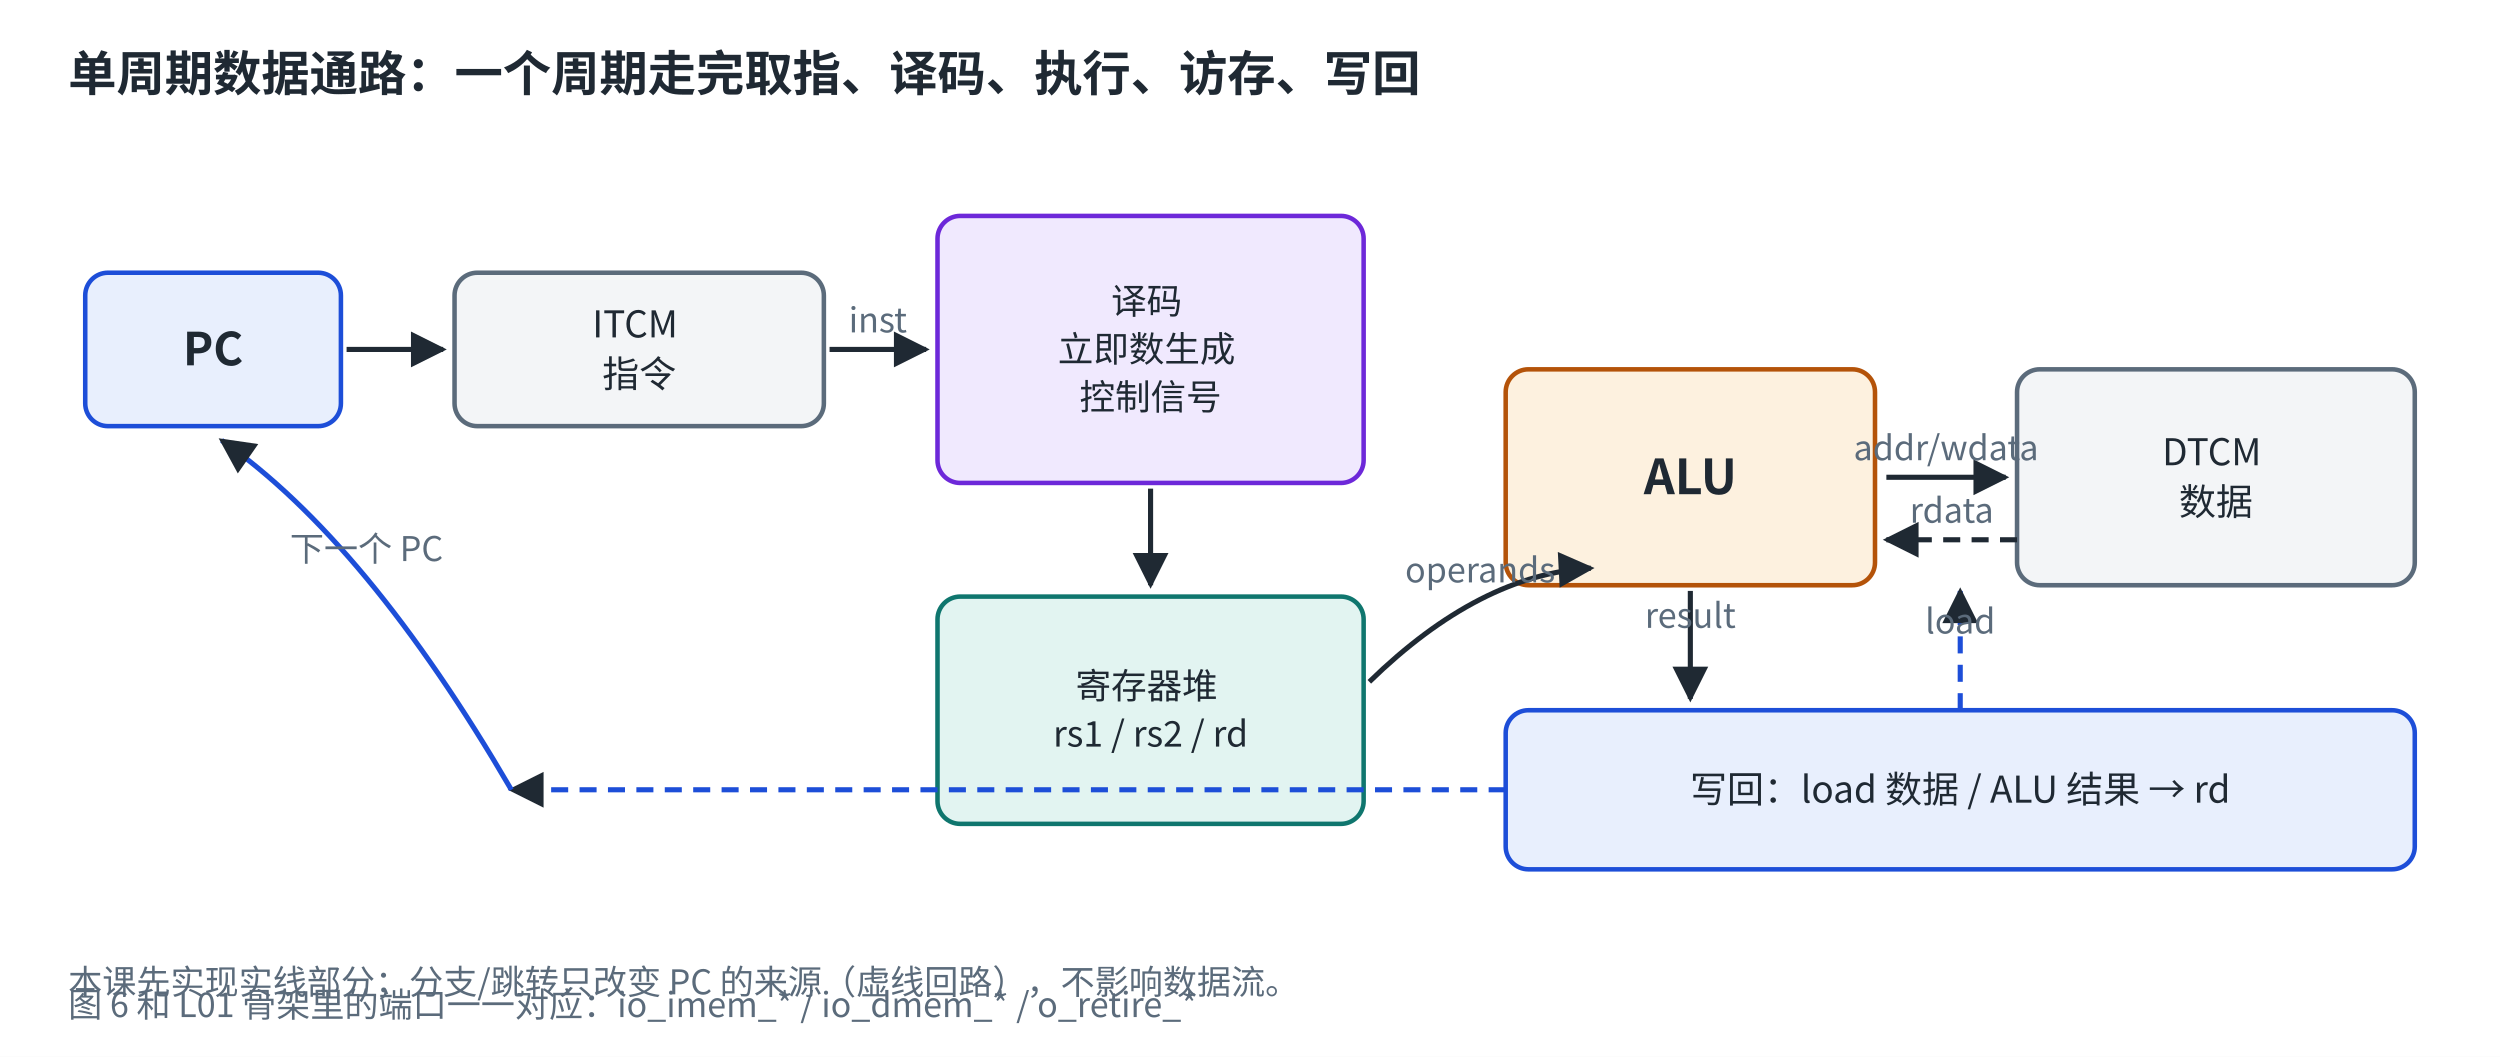
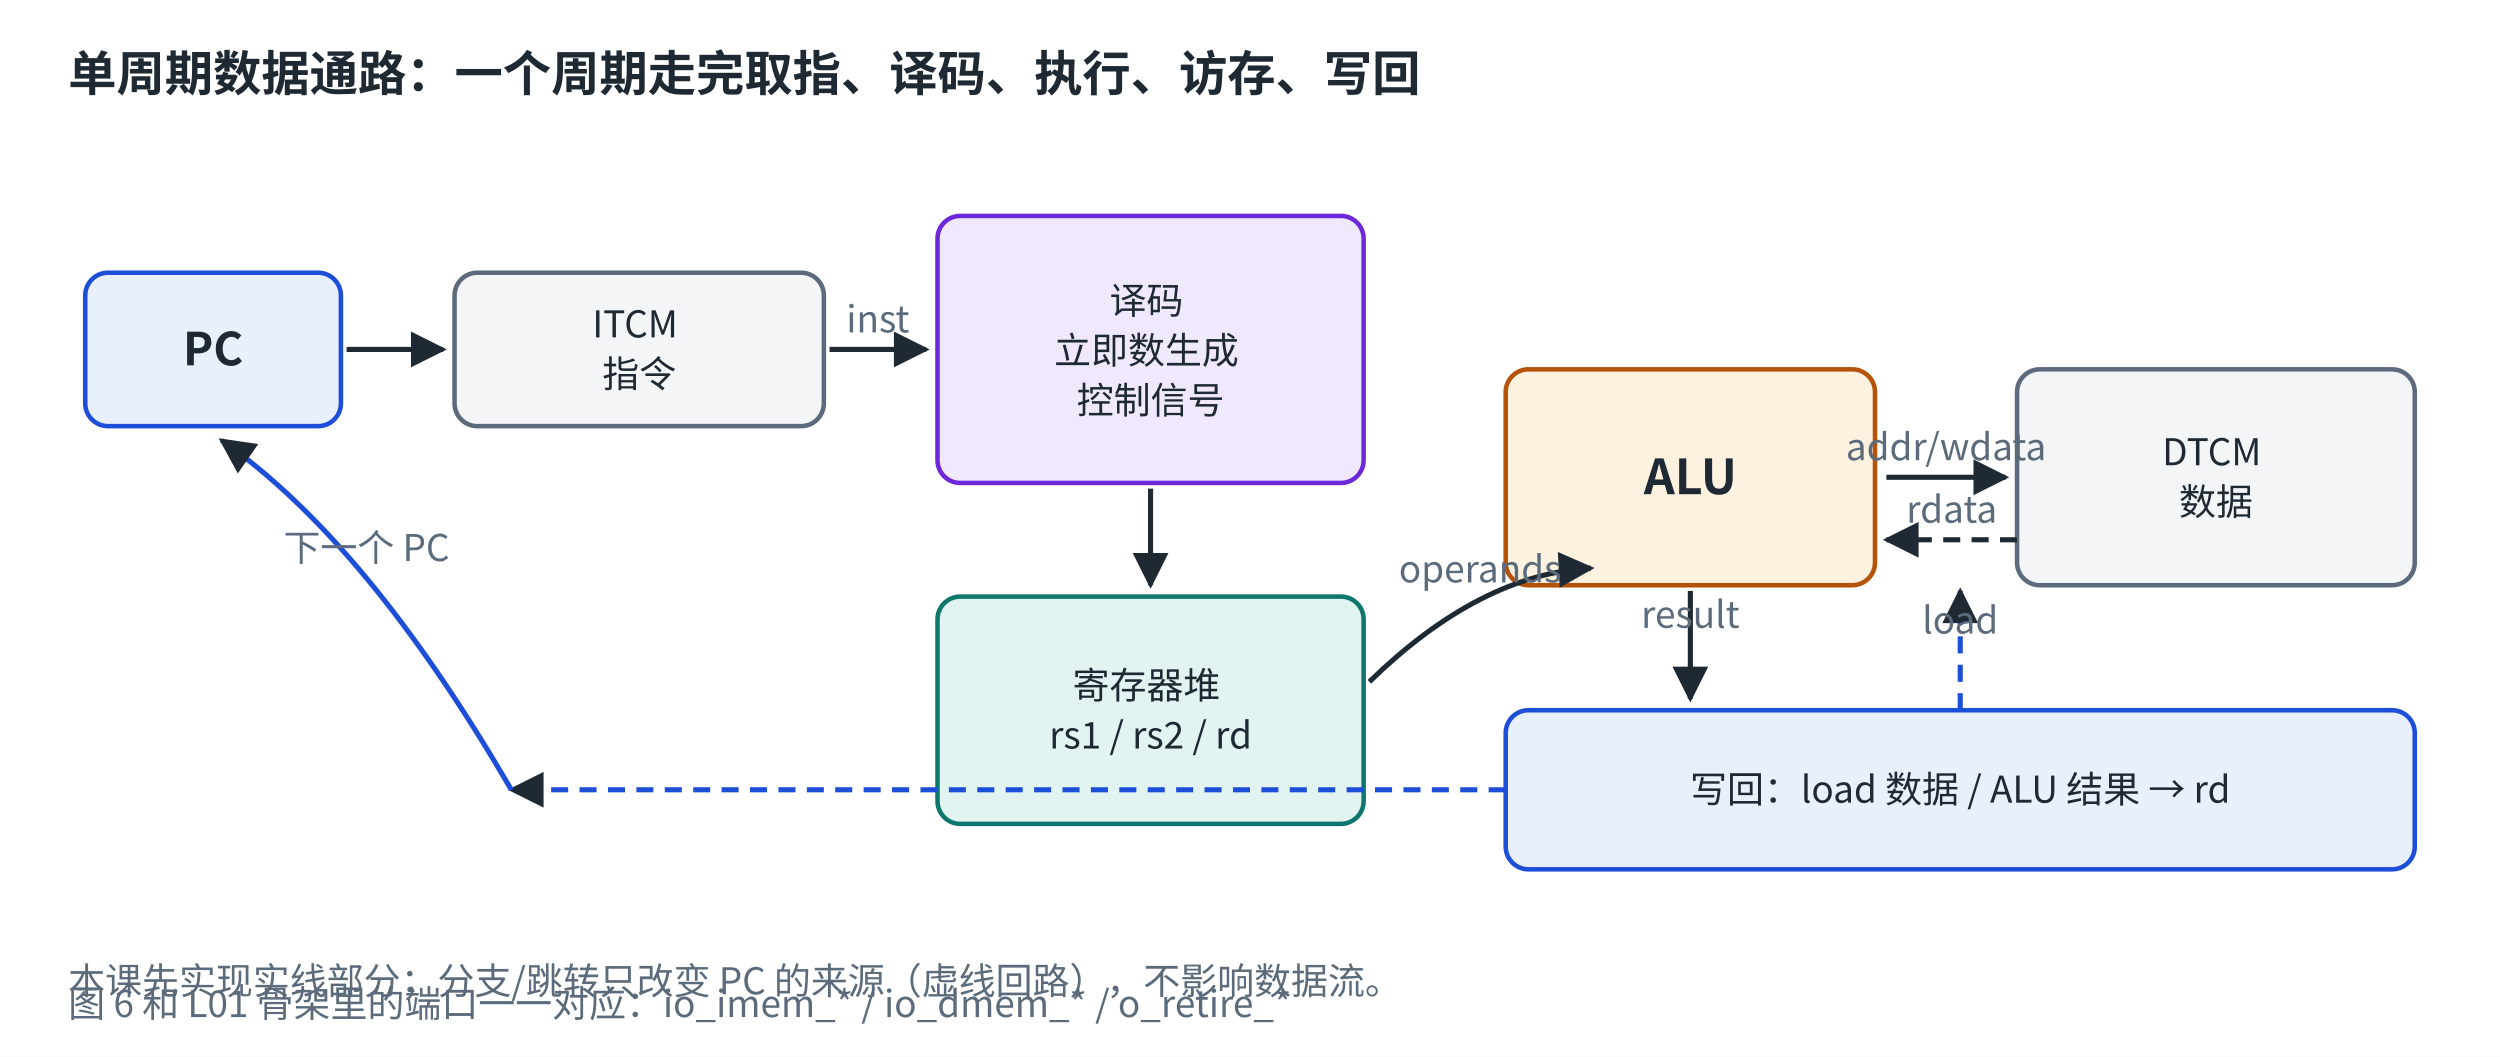
<svg xmlns="http://www.w3.org/2000/svg" width="880" height="372" viewBox="0 0 880 372">
  <defs>
    <marker id="arrowhead" viewBox="0 0 10 10" refX="9" refY="5" markerWidth="7" markerHeight="7" orient="auto-start-reverse">
      <path d="M 0 0 L 10 5 L 0 10 z" fill="#1f2933" />
    </marker>
  </defs>
  <rect width="880" height="372" fill="#ffffff" />
  <text x="24" y="32" font-family="'Noto Sans CJK SC','Noto Sans CJK JP',sans-serif" font-size="17" font-weight="700" fill="#1f2933" text-anchor="start">
    <tspan x="24" dy="0">单周期数据通路：一个周期走完取指、译码、执行、访存、写回</tspan>
  </text>
  <rect x="30" y="96" width="90" height="54" rx="8" ry="8" fill="#e8effd" stroke="#1d4ed8" stroke-width="1.6" />
  <text x="75.0" y="128.6" font-family="'Noto Sans CJK SC','Noto Sans CJK JP',sans-serif" font-size="16" font-weight="700" fill="#1f2933" text-anchor="middle">
    <tspan x="75.0" dy="0">PC</tspan>
  </text>
  <rect x="160" y="96" width="130" height="54" rx="8" ry="8" fill="#f3f5f7" stroke="#5b6b7b" stroke-width="1.6" />
  <text x="225.0" y="118.775" font-family="'Noto Sans CJK SC','Noto Sans CJK JP',sans-serif" font-size="13" font-weight="400" fill="#1f2933" text-anchor="middle">
    <tspan x="225.0" dy="0">ITCM</tspan>
    <tspan x="225.0" dy="17.55">指令</tspan>
  </text>
  <rect x="330" y="76" width="150" height="94" rx="8" ry="8" fill="#f0e9fe" stroke="#6d28d9" stroke-width="1.6" />
-   <text x="405.0" y="110.5" font-family="'Noto Sans CJK SC','Noto Sans CJK JP',sans-serif" font-size="12.5" font-weight="400" fill="#1f2933" text-anchor="middle">
+   <text x="405.0" y="110.5" font-family="'Noto Sans CJK SC','Noto Sans CJK JP',sans-serif" font-size="13" font-weight="400" fill="#1f2933" text-anchor="middle">
    <tspan x="405.0" dy="0">译码</tspan>
-     <tspan x="405.0" dy="16.875">立即数生成</tspan>
-     <tspan x="405.0" dy="16.875">控制信号</tspan>
+     <tspan x="405.0" dy="17.55">立即数生成</tspan>
+     <tspan x="405.0" dy="17.55">控制信号</tspan>
  </text>
  <rect x="330" y="210" width="150" height="80" rx="8" ry="8" fill="#e2f4f1" stroke="#0f766e" stroke-width="1.6" />
-   <text x="405.0" y="245.938" font-family="'Noto Sans CJK SC','Noto Sans CJK JP',sans-serif" font-size="12.5" font-weight="400" fill="#1f2933" text-anchor="middle">
+   <text x="405.0" y="245.938" font-family="'Noto Sans CJK SC','Noto Sans CJK JP',sans-serif" font-size="13" font-weight="400" fill="#1f2933" text-anchor="middle">
    <tspan x="405.0" dy="0">寄存器堆</tspan>
-     <tspan x="405.0" dy="16.875">rs1 / rs2 / rd</tspan>
+     <tspan x="405.0" dy="17.55">rs1 / rs2 / rd</tspan>
  </text>
  <rect x="530" y="130" width="130" height="76" rx="8" ry="8" fill="#fdf1df" stroke="#b45309" stroke-width="1.6" />
  <text x="595.0" y="173.95" font-family="'Noto Sans CJK SC','Noto Sans CJK JP',sans-serif" font-size="17" font-weight="700" fill="#1f2933" text-anchor="middle">
    <tspan x="595.0" dy="0">ALU</tspan>
  </text>
  <rect x="710" y="130" width="140" height="76" rx="8" ry="8" fill="#f3f5f7" stroke="#5b6b7b" stroke-width="1.6" />
  <text x="780.0" y="163.775" font-family="'Noto Sans CJK SC','Noto Sans CJK JP',sans-serif" font-size="13" font-weight="400" fill="#1f2933" text-anchor="middle">
    <tspan x="780.0" dy="0">DTCM</tspan>
    <tspan x="780.0" dy="17.55">数据</tspan>
  </text>
  <rect x="530" y="250" width="320" height="56" rx="8" ry="8" fill="#e8effd" stroke="#1d4ed8" stroke-width="1.6" />
  <text x="690.0" y="282.55" font-family="'Noto Sans CJK SC','Noto Sans CJK JP',sans-serif" font-size="13" font-weight="400" fill="#1f2933" text-anchor="middle">
    <tspan x="690.0" dy="0">写回：load 数据 / ALU 结果 → rd</tspan>
  </text>
  <path d="M 122 123 L 156 123" fill="none" stroke="#1f2933" stroke-width="1.8" marker-end="url(#arrowhead)" />
  <path d="M 292 123 L 326 123" fill="none" stroke="#1f2933" stroke-width="1.8" marker-end="url(#arrowhead)" />
-   <text x="309.0" y="117.0" font-family="'Noto Sans CJK SC','Noto Sans CJK JP',sans-serif" font-size="12" font-weight="400" fill="#5b6b7b" text-anchor="middle">
+   <text x="309.0" y="117.0" font-family="'Noto Sans CJK SC','Noto Sans CJK JP',sans-serif" font-size="13" font-weight="400" fill="#5b6b7b" text-anchor="middle">
    <tspan x="309.0" dy="0">inst</tspan>
  </text>
  <path d="M 405 172 L 405 206" fill="none" stroke="#1f2933" stroke-width="1.8" marker-end="url(#arrowhead)" />
  <path d="M 482 240 Q 521.0 202.0 560 200" fill="none" stroke="#1f2933" stroke-width="1.8" marker-end="url(#arrowhead)" />
-   <text x="521.0" y="205.0" font-family="'Noto Sans CJK SC','Noto Sans CJK JP',sans-serif" font-size="12" font-weight="400" fill="#5b6b7b" text-anchor="middle">
+   <text x="521.0" y="205.0" font-family="'Noto Sans CJK SC','Noto Sans CJK JP',sans-serif" font-size="13" font-weight="400" fill="#5b6b7b" text-anchor="middle">
    <tspan x="521.0" dy="0">operands</tspan>
  </text>
  <path d="M 664 168 L 706 168" fill="none" stroke="#1f2933" stroke-width="1.8" marker-end="url(#arrowhead)" />
-   <text x="685.0" y="162.0" font-family="'Noto Sans CJK SC','Noto Sans CJK JP',sans-serif" font-size="12" font-weight="400" fill="#5b6b7b" text-anchor="middle">
+   <text x="685.0" y="162.0" font-family="'Noto Sans CJK SC','Noto Sans CJK JP',sans-serif" font-size="13" font-weight="400" fill="#5b6b7b" text-anchor="middle">
    <tspan x="685.0" dy="0">addr/wdata</tspan>
  </text>
  <path d="M 710 190 L 664 190" fill="none" stroke="#1f2933" stroke-width="1.8" marker-end="url(#arrowhead)" stroke-dasharray="6 4" />
-   <text x="687.0" y="184.0" font-family="'Noto Sans CJK SC','Noto Sans CJK JP',sans-serif" font-size="12" font-weight="400" fill="#5b6b7b" text-anchor="middle">
+   <text x="687.0" y="184.0" font-family="'Noto Sans CJK SC','Noto Sans CJK JP',sans-serif" font-size="13" font-weight="400" fill="#5b6b7b" text-anchor="middle">
    <tspan x="687.0" dy="0">rdata</tspan>
  </text>
  <path d="M 595 208 L 595 246" fill="none" stroke="#1f2933" stroke-width="1.8" marker-end="url(#arrowhead)" />
-   <text x="595.0" y="221.0" font-family="'Noto Sans CJK SC','Noto Sans CJK JP',sans-serif" font-size="12" font-weight="400" fill="#5b6b7b" text-anchor="middle">
+   <text x="595.0" y="221.0" font-family="'Noto Sans CJK SC','Noto Sans CJK JP',sans-serif" font-size="13" font-weight="400" fill="#5b6b7b" text-anchor="middle">
    <tspan x="595.0" dy="0">result</tspan>
  </text>
  <path d="M 690 250 L 690 208" fill="none" stroke="#1d4ed8" stroke-width="1.8" marker-end="url(#arrowhead)" stroke-dasharray="6 4" />
-   <text x="690.0" y="223.0" font-family="'Noto Sans CJK SC','Noto Sans CJK JP',sans-serif" font-size="12" font-weight="400" fill="#5b6b7b" text-anchor="middle">
+   <text x="690.0" y="223.0" font-family="'Noto Sans CJK SC','Noto Sans CJK JP',sans-serif" font-size="13" font-weight="400" fill="#5b6b7b" text-anchor="middle">
    <tspan x="690.0" dy="0">load</tspan>
  </text>
  <path d="M 530 278 L 180 278" fill="none" stroke="#1d4ed8" stroke-width="1.8" marker-end="url(#arrowhead)" stroke-dasharray="6 4" />
  <path d="M 180 278 Q 129.0 190.5 78 155" fill="none" stroke="#1d4ed8" stroke-width="1.8" marker-end="url(#arrowhead)" />
-   <text x="129.0" y="197.5" font-family="'Noto Sans CJK SC','Noto Sans CJK JP',sans-serif" font-size="12" font-weight="400" fill="#5b6b7b" text-anchor="middle">
+   <text x="129.0" y="197.5" font-family="'Noto Sans CJK SC','Noto Sans CJK JP',sans-serif" font-size="13" font-weight="400" fill="#5b6b7b" text-anchor="middle">
    <tspan x="129.0" dy="0">下一个 PC</tspan>
  </text>
-   <text x="24" y="350" font-family="'Noto Sans CJK SC','Noto Sans CJK JP',sans-serif" font-size="12" font-weight="400" fill="#5b6b7b" text-anchor="start">
+   <text x="24" y="350" font-family="'Noto Sans CJK SC','Noto Sans CJK JP',sans-serif" font-size="13" font-weight="400" fill="#5b6b7b" text-anchor="start">
    <tspan x="24" dy="0">本课先实现实线部分；分支/跳转只改变 PC 的来源（虚线回路），不影响数据流。</tspan>
  </text>
-   <text x="24" y="358" font-family="'Noto Sans CJK SC','Noto Sans CJK JP',sans-serif" font-size="12" font-weight="400" fill="#5b6b7b" text-anchor="start">
+   <text x="24" y="358" font-family="'Noto Sans CJK SC','Noto Sans CJK JP',sans-serif" font-size="13" font-weight="400" fill="#5b6b7b" text-anchor="start">
    <tspan x="24" dy="0">图 6  和 L01 骨架里的端口一一对应：io_imem_* / io_dmem_* / o_retire_*</tspan>
  </text>
</svg>
